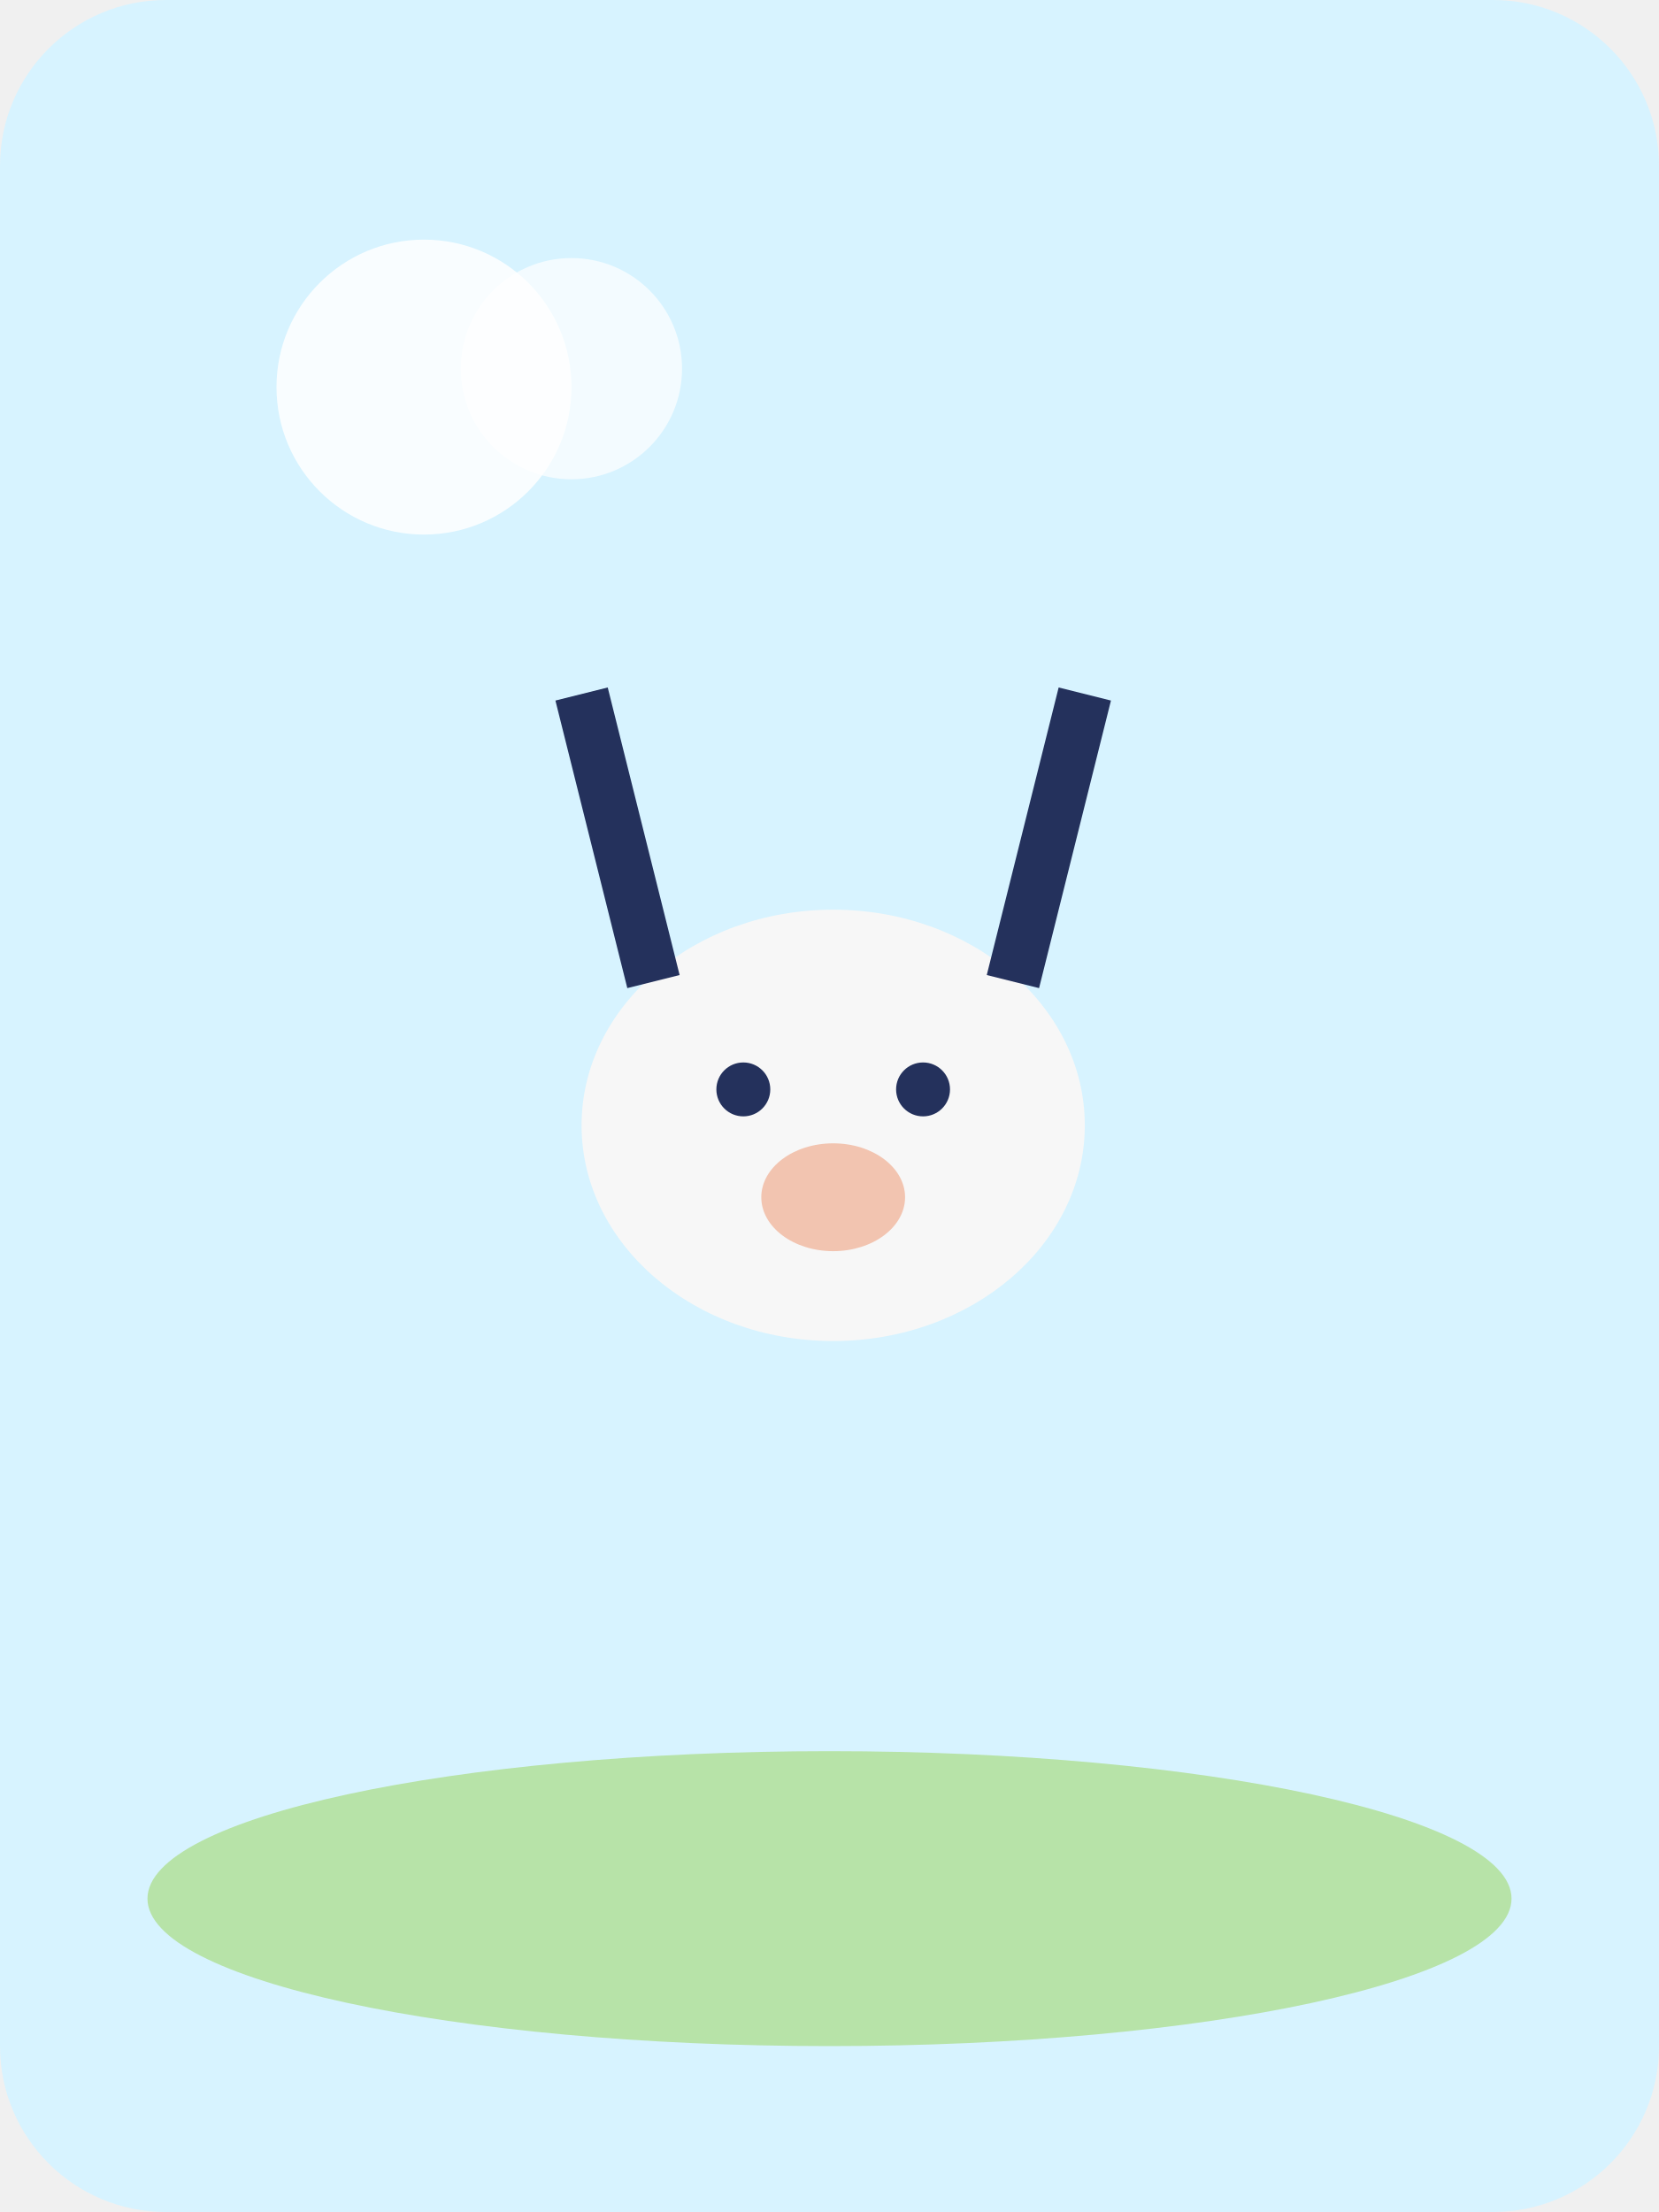
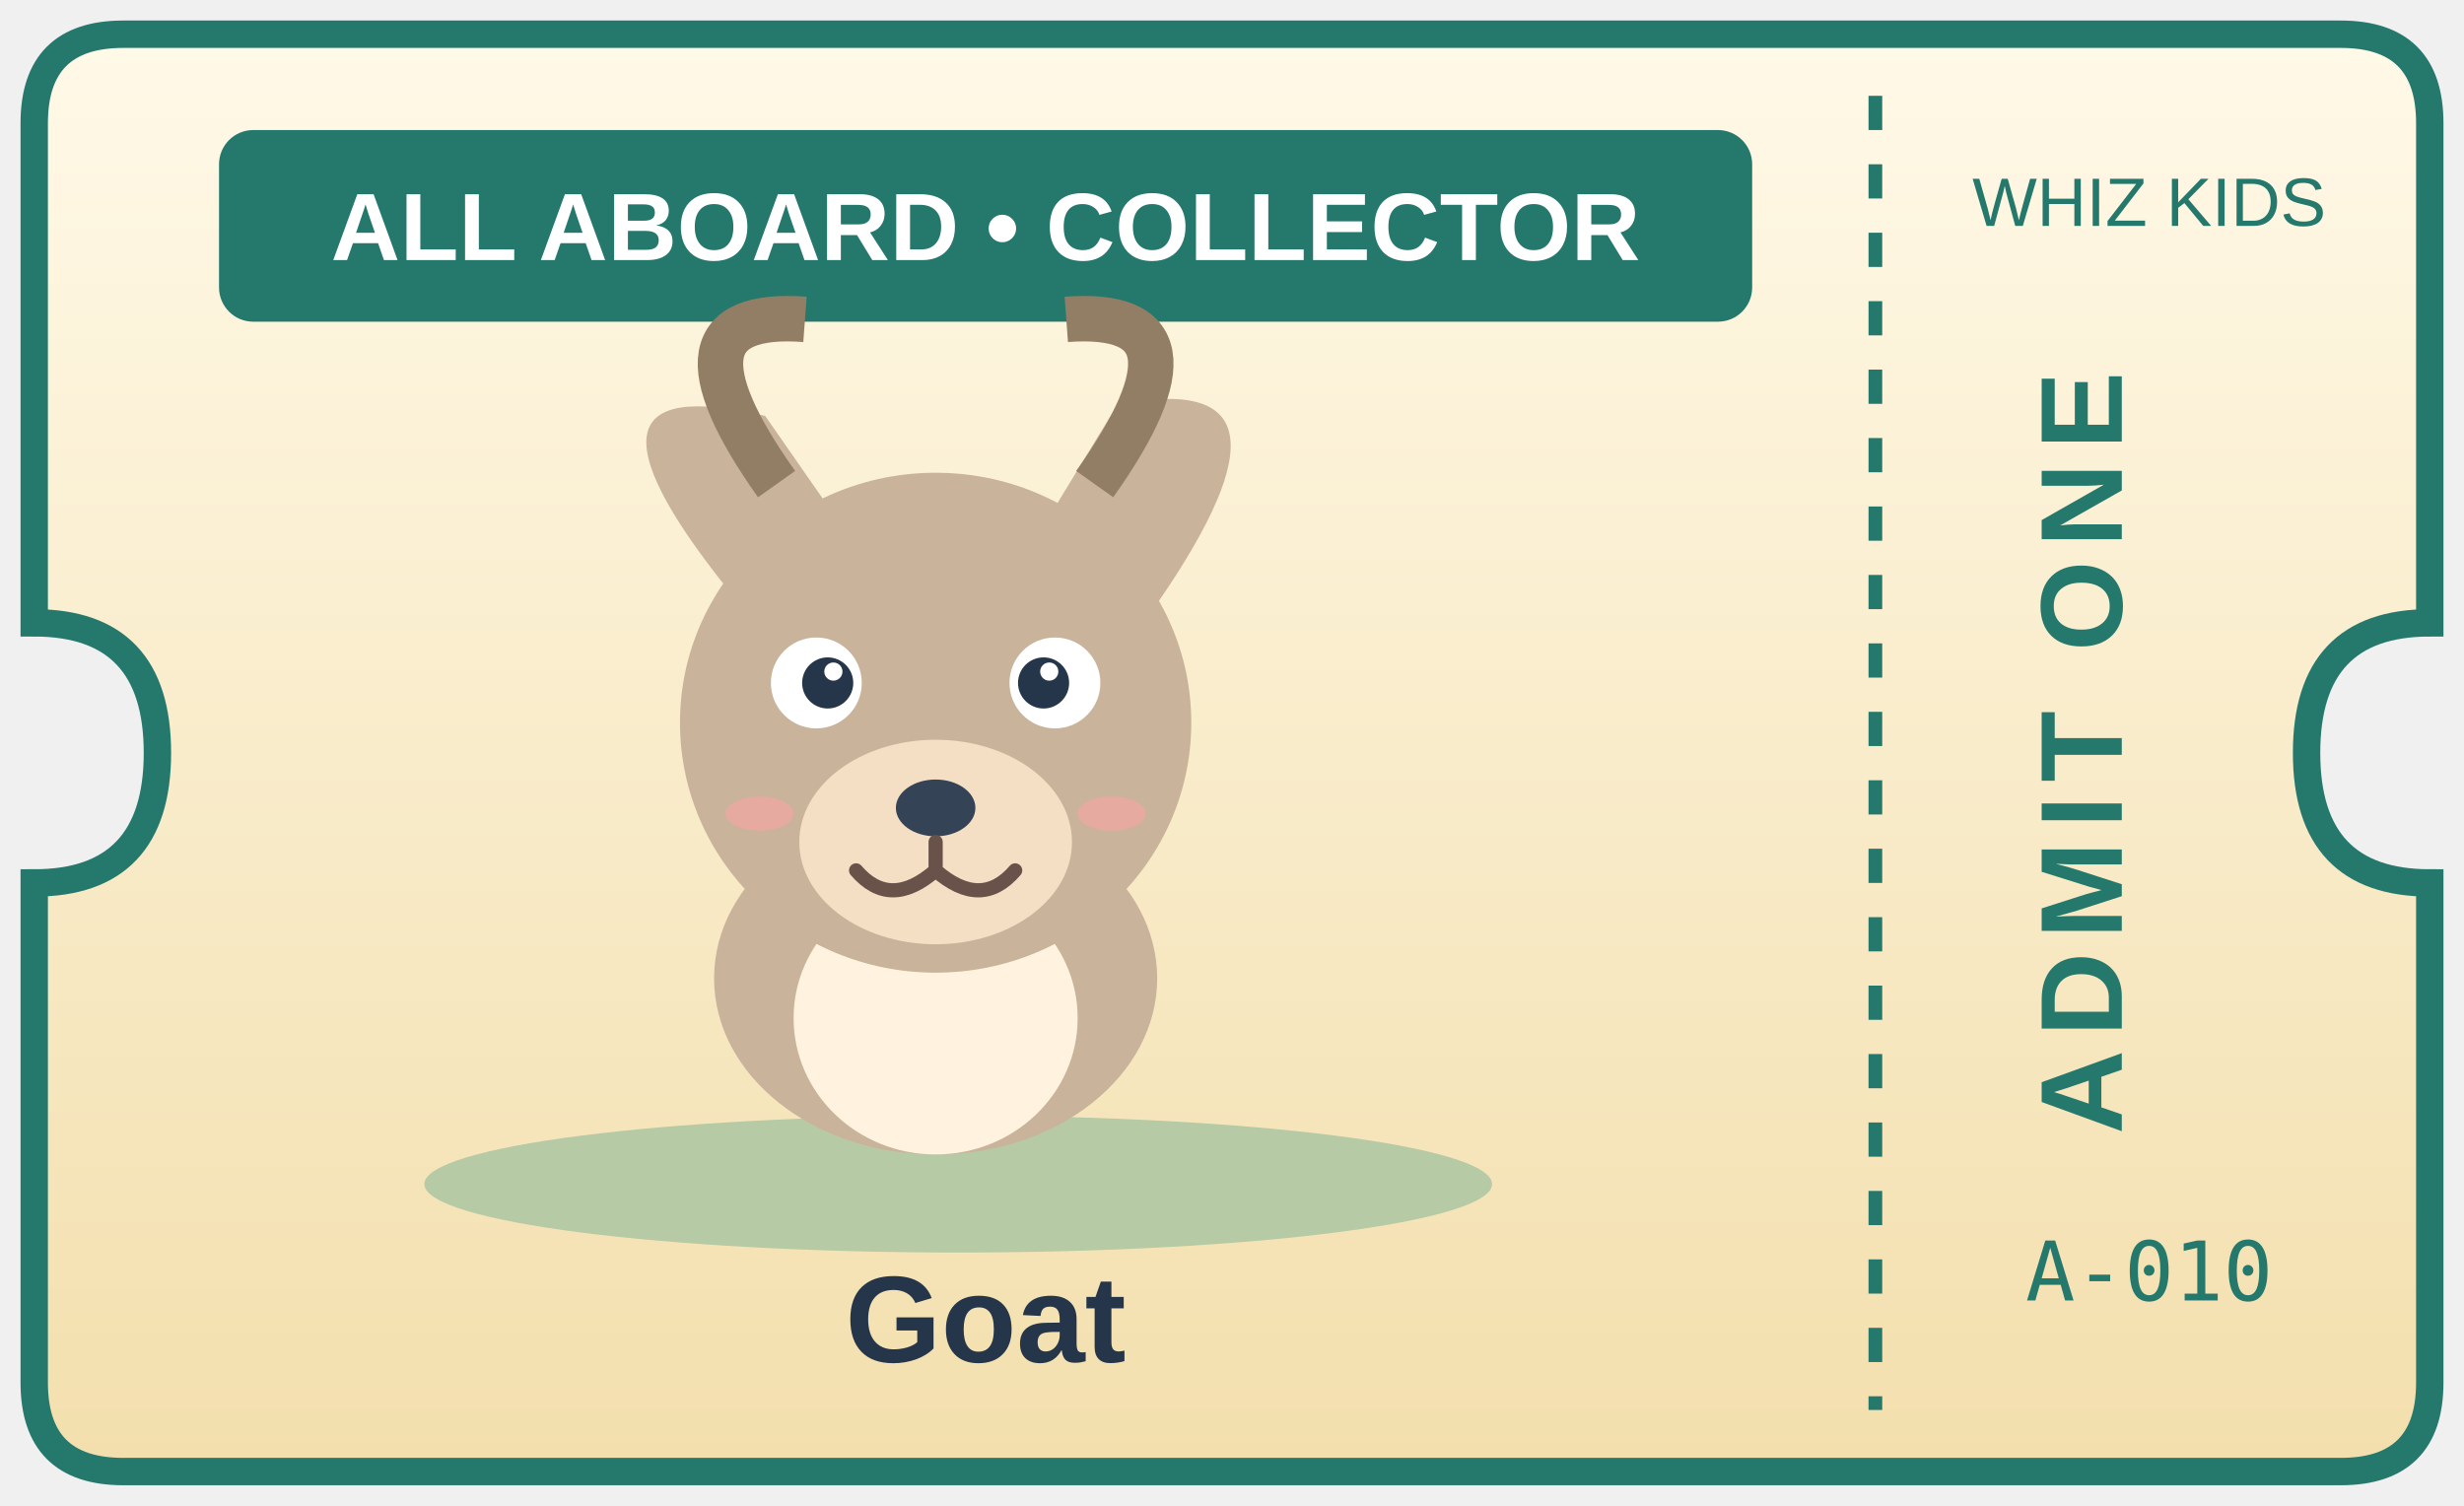
- <svg xmlns="http://www.w3.org/2000/svg" viewBox="0 0 180 240">
-   <rect width="180" height="240" rx="18" fill="#d7f3ff" />
-   <circle cx="46" cy="42" r="16" fill="#fff" opacity=".85" />
-   <circle cx="62" cy="40" r="12" fill="#fff" opacity=".7" />
-   <ellipse cx="90" cy="206" rx="74" ry="16" fill="#b7e3a8" />
-   <g transform="translate(28,48) scale(1.95)">
-     <ellipse cx="32" cy="38" rx="14" ry="12" fill="#f7f7f7" />
-     <path d="M22 30 L18 14" stroke="#24315c" stroke-width="3" />
-     <path d="M42 30 L46 14" stroke="#24315c" stroke-width="3" />
-     <ellipse cx="32" cy="42" rx="4" ry="3" fill="#f2c4b0" />
-     <circle cx="27" cy="36" r="1.5" fill="#24315c" />
-     <circle cx="37" cy="36" r="1.5" fill="#24315c" />
+ <svg xmlns="http://www.w3.org/2000/svg" viewBox="0 0 360 220">
+   <defs>
+     <linearGradient id="paper" x2="0" y2="1">
+       <stop stop-color="#fff9e8" />
+       <stop offset="1" stop-color="#f3dfad" />
+     </linearGradient>
+   </defs>
+   <path d="M18 5H342Q355 5 355 18V91Q337 91 337 110Q337 129 355 129V202Q355 215 342 215H18Q5 215 5 202V129Q23 129 23 110Q23 91 5 91V18Q5 5 18 5Z" fill="url(#paper)" stroke="#24786c" stroke-width="4" />
+   <path d="M274 14V206" stroke="#24786c" stroke-width="2" stroke-dasharray="5 5" />
+   <rect x="32" y="19" width="224" height="28" rx="5" fill="#24786c" />
+   <text x="144" y="38" text-anchor="middle" font-family="Arial,sans-serif" font-weight="bold" font-size="14" fill="white">ALL ABOARD • COLLECTOR</text>
+   <ellipse cx="140" cy="173" rx="78" ry="10" fill="#b6caa5" />
+   <g transform="translate(62,45) scale(.83)">
+     <ellipse cx="90" cy="118" rx="39" ry="31" fill="#c9b39a" />
+     <ellipse cx="90" cy="125" rx="25" ry="24" fill="#fff3df" />
+     <path d="M53 49Q22 10 60 19L76 42M108 40L122 17Q158 10 129 52" fill="#c9b39a" />
+     <path d="M62 31Q40 0 67 2M118 31Q140 0 113 2" stroke="#927e65" stroke-width="8" fill="none" />
+     <ellipse cx="90" cy="73" rx="45" ry="44" fill="#c9b39a" />
+     <ellipse cx="90" cy="94" rx="24" ry="18" fill="#f4dfc4" />
+     <circle cx="69" cy="66" r="8" fill="#fff" />
+     <circle cx="111" cy="66" r="8" fill="#fff" />
+     <circle cx="71" cy="66" r="4.5" fill="#25364a" />
+     <circle cx="109" cy="66" r="4.5" fill="#25364a" />
+     <circle cx="72" cy="64" r="1.6" fill="#fff" />
+     <circle cx="110" cy="64" r="1.6" fill="#fff" />
+     <ellipse cx="90" cy="88" rx="7" ry="5" fill="#344355" />
+     <path d="M90 94L90 99Q82 106 76 99M90 99Q98 106 104 99" fill="none" stroke="#68524a" stroke-width="2.5" stroke-linecap="round" />
+     <ellipse cx="59" cy="89" rx="6" ry="3" fill="#e7aaa0" />
+     <ellipse cx="121" cy="89" rx="6" ry="3" fill="#e7aaa0" />
  </g>
+   <text x="144" y="199" text-anchor="middle" font-family="Arial,sans-serif" font-weight="bold" font-size="18" fill="#25364a">Goat</text>
+   <text transform="translate(310,110) rotate(-90)" text-anchor="middle" font-family="Arial,sans-serif" font-weight="bold" font-size="17" letter-spacing="2" fill="#24786c">ADMIT ONE</text>
+   <text x="314" y="190" text-anchor="middle" font-family="monospace" font-size="12" fill="#24786c">A-010</text>
+   <text x="314" y="33" text-anchor="middle" font-family="Arial" font-size="10" fill="#24786c">WHIZ KIDS</text>
</svg>
